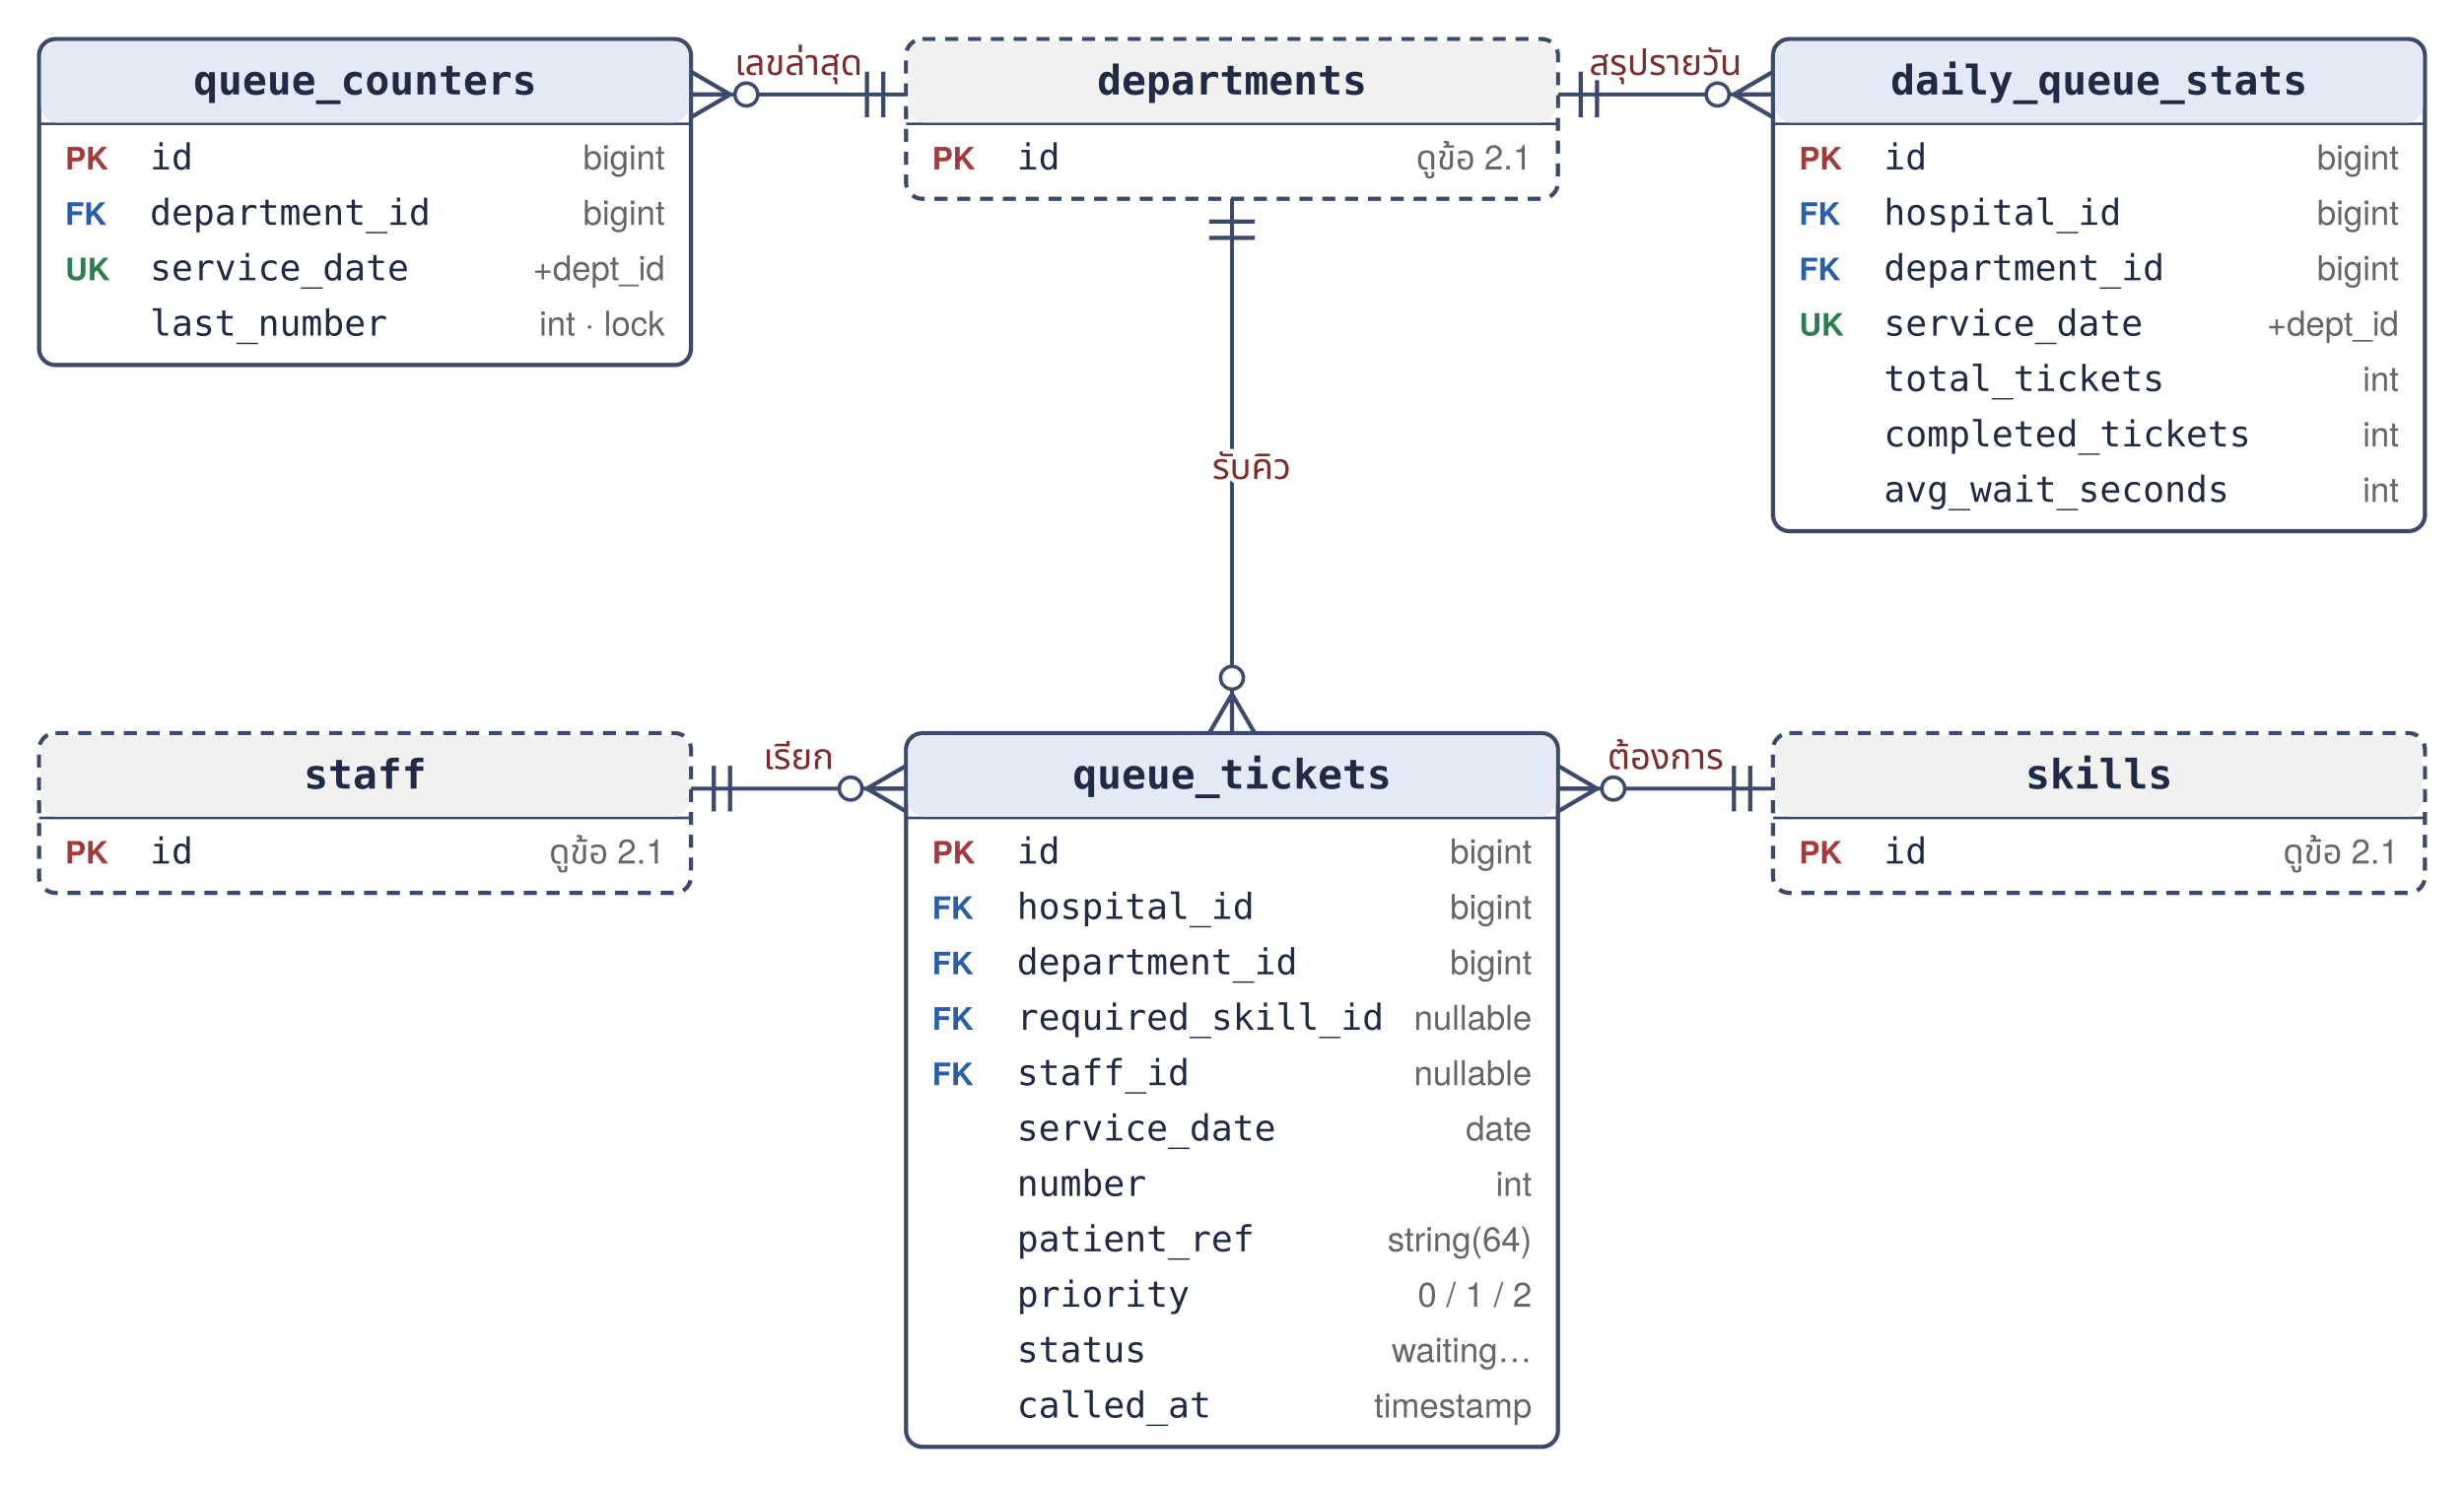
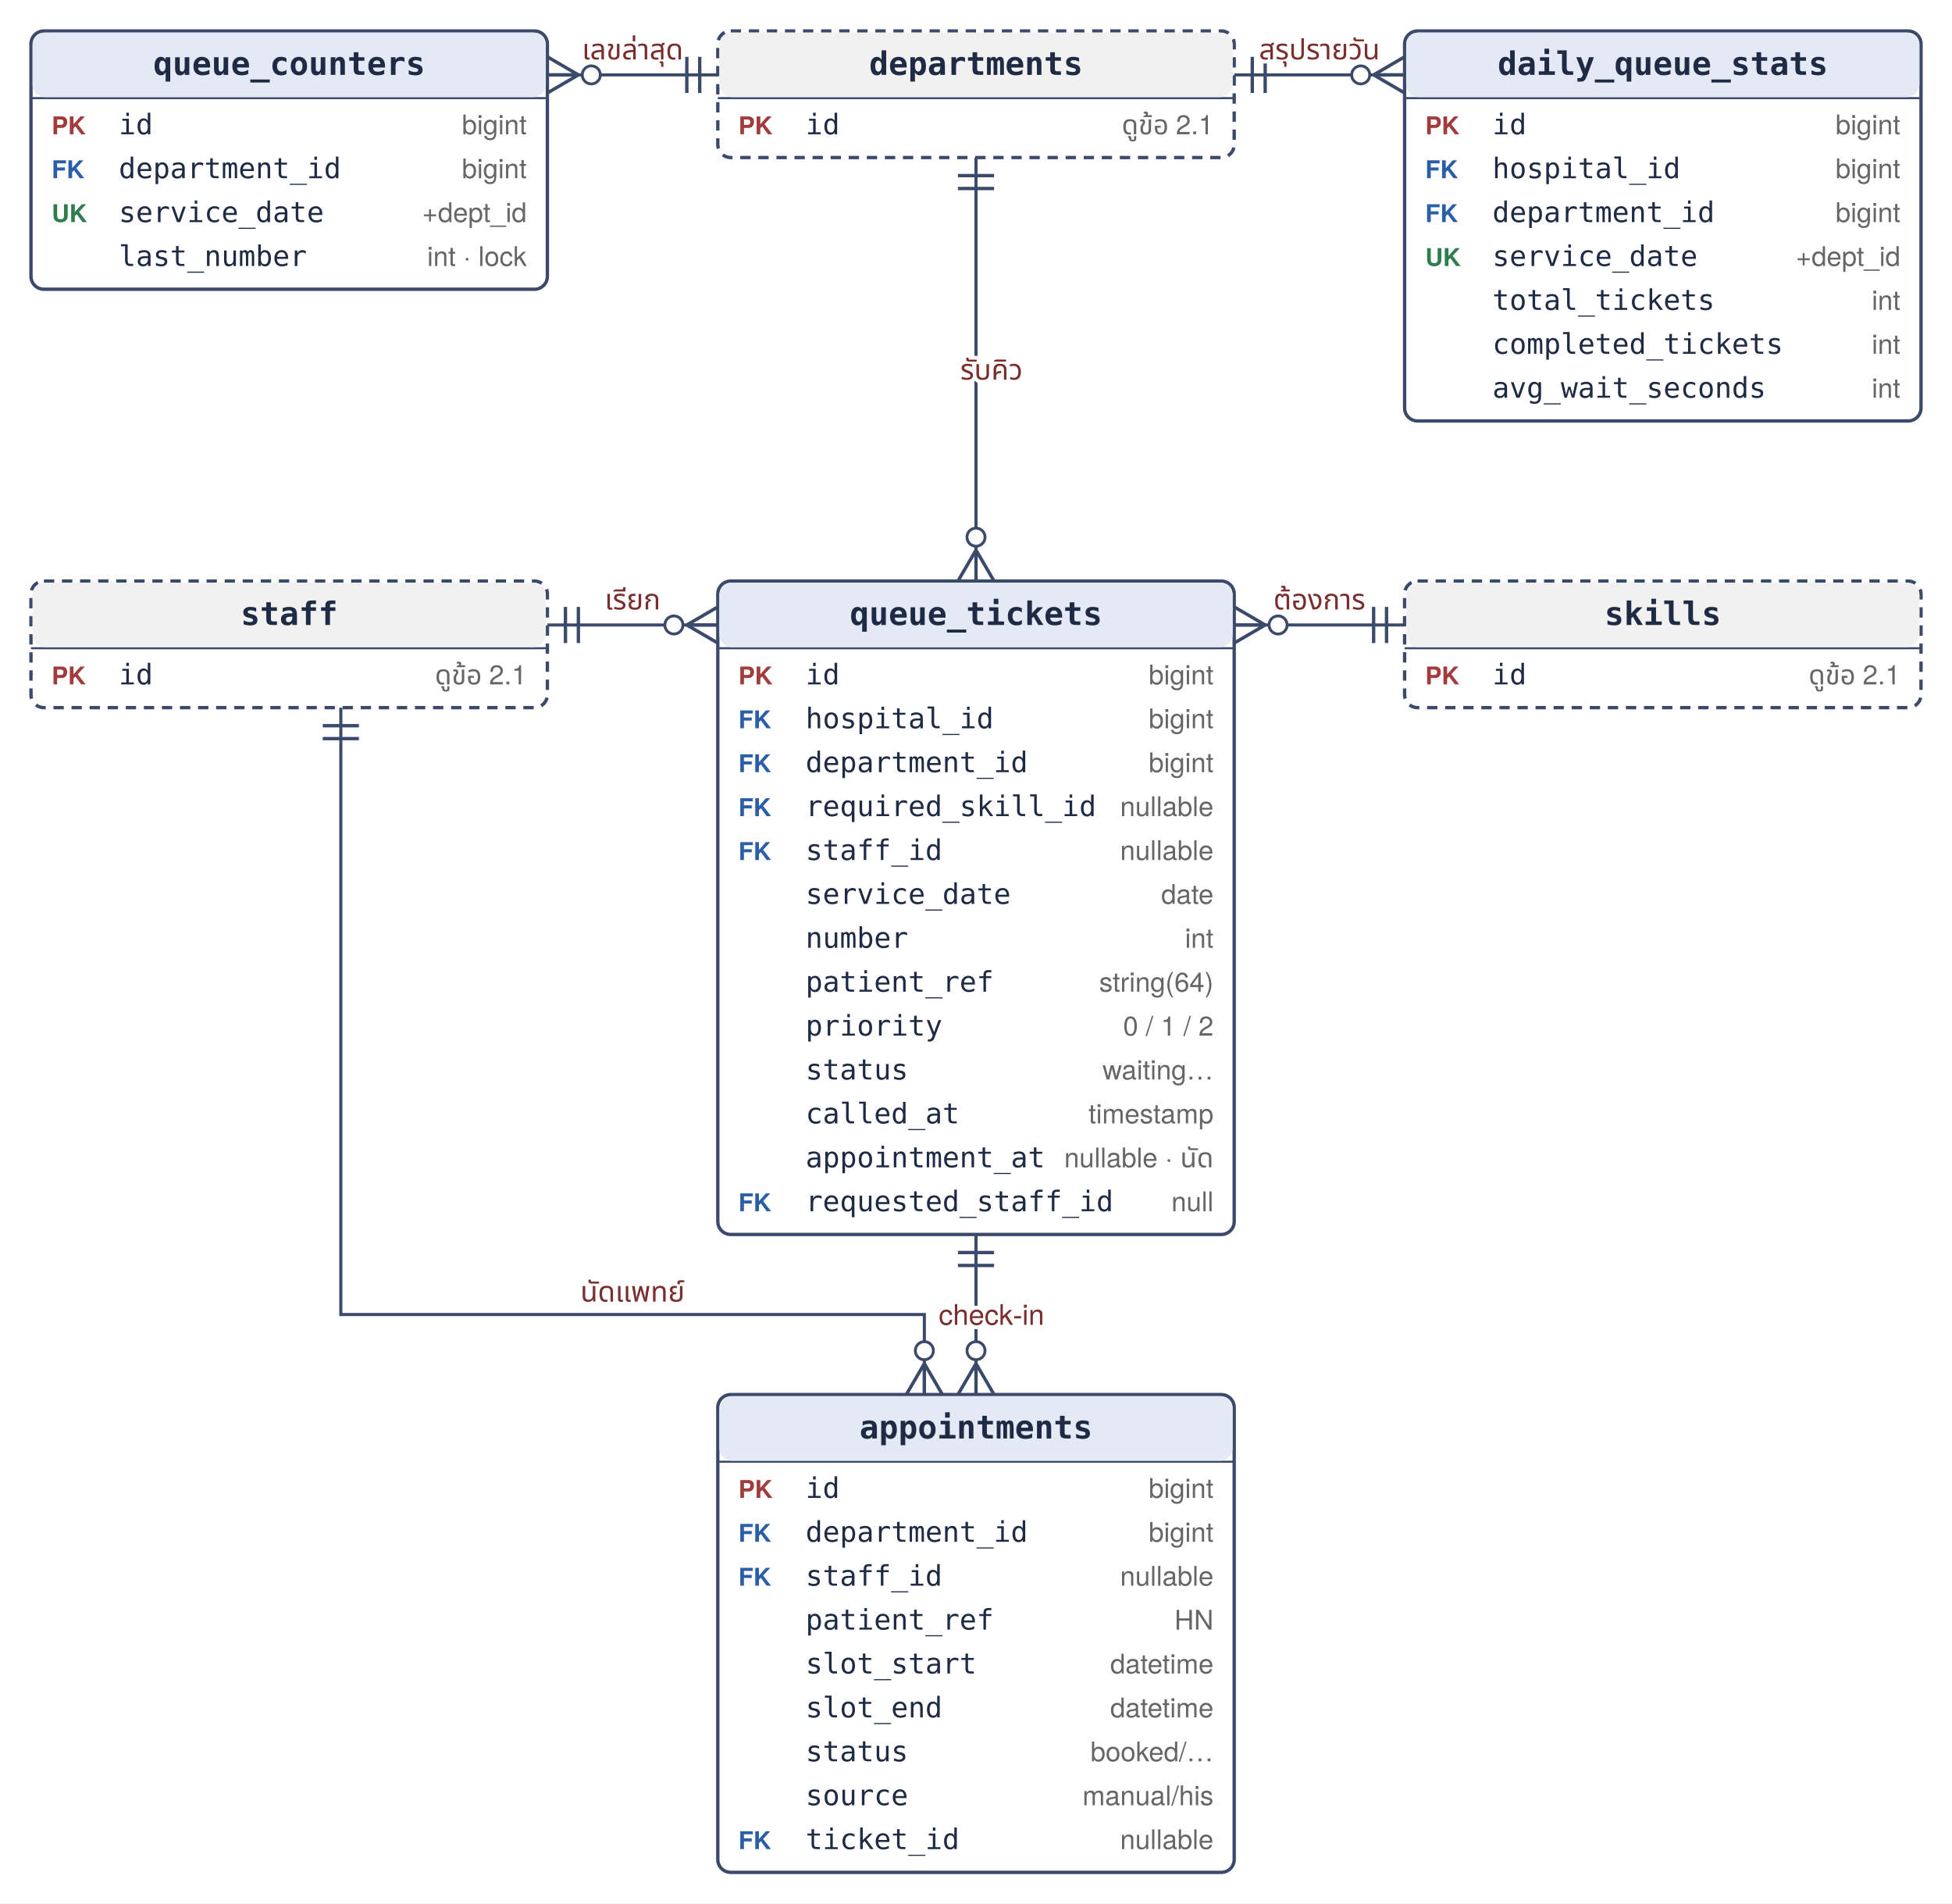
- <svg xmlns="http://www.w3.org/2000/svg" viewBox="0 0 756 456" width="756" height="456" font-family="Sarabun, 'Noto Sans Thai', Thonburi, 'Helvetica Neue', sans-serif">
-   <rect width="756" height="456" fill="#fff" />
+ <svg xmlns="http://www.w3.org/2000/svg" viewBox="0 0 756 737" width="756" height="737" font-family="Sarabun, 'Noto Sans Thai', Thonburi, 'Helvetica Neue', sans-serif">
+   <rect width="756" height="737" fill="#fff" />
  <path d="M278,29.0 H212" stroke="#3b4a6b" stroke-width="1.2" fill="none" />
  <path d="M271,36.0 L271,22.0" stroke="#3b4a6b" stroke-width="1.3" />
  <path d="M266,36.0 L266,22.0" stroke="#3b4a6b" stroke-width="1.3" />
  <path d="M224,29.0 L212,22.0 M224,29.0 L212,29.0 M224,29.0 L212,36.0" stroke="#3b4a6b" stroke-width="1.3" fill="none" />
  <circle cx="229" cy="29.0" r="3.5" fill="#fff" stroke="#3b4a6b" stroke-width="1.1" />
  <text x="245.0" y="23.0" font-size="11" fill="#7a2e2e" text-anchor="middle" paint-order="stroke" stroke="#fff" stroke-width="3">เลขล่าสุด</text>
  <path d="M478,29.0 H544" stroke="#3b4a6b" stroke-width="1.2" fill="none" />
  <path d="M485,22.0 L485,36.0" stroke="#3b4a6b" stroke-width="1.3" />
  <path d="M490,22.0 L490,36.0" stroke="#3b4a6b" stroke-width="1.3" />
  <path d="M532,29.0 L544,36.0 M532,29.0 L544,29.0 M532,29.0 L544,22.0" stroke="#3b4a6b" stroke-width="1.3" fill="none" />
  <circle cx="527" cy="29.0" r="3.5" fill="#fff" stroke="#3b4a6b" stroke-width="1.1" />
  <text x="511.0" y="23.0" font-size="11" fill="#7a2e2e" text-anchor="middle" paint-order="stroke" stroke="#fff" stroke-width="3">สรุปรายวัน</text>
  <path d="M378.0,61 V225" stroke="#3b4a6b" stroke-width="1.2" fill="none" />
  <path d="M385.0,68 L371.0,68" stroke="#3b4a6b" stroke-width="1.3" />
  <path d="M385.0,73 L371.0,73" stroke="#3b4a6b" stroke-width="1.3" />
  <path d="M378.0,213 L371.0,225 M378.0,213 L378.0,225 M378.0,213 L385.0,225" stroke="#3b4a6b" stroke-width="1.3" fill="none" />
  <circle cx="378.0" cy="208" r="3.5" fill="#fff" stroke="#3b4a6b" stroke-width="1.1" />
  <text x="384.0" y="147.0" font-size="11" fill="#7a2e2e" text-anchor="middle" paint-order="stroke" stroke="#fff" stroke-width="3">รับคิว</text>
  <path d="M212,242.0 H278" stroke="#3b4a6b" stroke-width="1.2" fill="none" />
  <path d="M219,235.0 L219,249.0" stroke="#3b4a6b" stroke-width="1.3" />
  <path d="M224,235.0 L224,249.0" stroke="#3b4a6b" stroke-width="1.3" />
  <path d="M266,242.0 L278,249.0 M266,242.0 L278,242.0 M266,242.0 L278,235.0" stroke="#3b4a6b" stroke-width="1.3" fill="none" />
  <circle cx="261" cy="242.0" r="3.5" fill="#fff" stroke="#3b4a6b" stroke-width="1.1" />
  <text x="245.0" y="236.0" font-size="11" fill="#7a2e2e" text-anchor="middle" paint-order="stroke" stroke="#fff" stroke-width="3">เรียก</text>
  <path d="M544,242.0 H478" stroke="#3b4a6b" stroke-width="1.2" fill="none" />
  <path d="M537,249.0 L537,235.0" stroke="#3b4a6b" stroke-width="1.3" />
  <path d="M532,249.0 L532,235.0" stroke="#3b4a6b" stroke-width="1.3" />
  <path d="M490,242.0 L478,235.0 M490,242.0 L478,242.0 M490,242.0 L478,249.0" stroke="#3b4a6b" stroke-width="1.3" fill="none" />
  <circle cx="495" cy="242.0" r="3.5" fill="#fff" stroke="#3b4a6b" stroke-width="1.1" />
  <text x="511.0" y="236.0" font-size="11" fill="#7a2e2e" text-anchor="middle" paint-order="stroke" stroke="#fff" stroke-width="3">ต้องการ</text>
+   <path d="M378.0,478 V540" stroke="#3b4a6b" stroke-width="1.2" fill="none" />
+   <path d="M385.0,485 L371.0,485" stroke="#3b4a6b" stroke-width="1.3" />
+   <path d="M385.0,490 L371.0,490" stroke="#3b4a6b" stroke-width="1.3" />
+   <path d="M378.0,528 L371.0,540 M378.0,528 L378.0,540 M378.0,528 L385.0,540" stroke="#3b4a6b" stroke-width="1.3" fill="none" />
+   <circle cx="378.0" cy="523" r="3.5" fill="#fff" stroke="#3b4a6b" stroke-width="1.1" />
+   <text x="384.0" y="513.0" font-size="11" fill="#7a2e2e" text-anchor="middle" paint-order="stroke" stroke="#fff" stroke-width="3">check-in</text>
+   <path d="M132.0,274 V509.0 H358.0 V540" stroke="#3b4a6b" stroke-width="1.2" fill="none" />
+   <path d="M139.0,281 L125.0,281" stroke="#3b4a6b" stroke-width="1.3" />
+   <path d="M139.0,286 L125.0,286" stroke="#3b4a6b" stroke-width="1.3" />
+   <path d="M358.0,528 L351.0,540 M358.0,528 L358.0,540 M358.0,528 L365.0,540" stroke="#3b4a6b" stroke-width="1.3" fill="none" />
+   <circle cx="358.0" cy="523" r="3.5" fill="#fff" stroke="#3b4a6b" stroke-width="1.1" />
+   <text x="245.0" y="504.0" font-size="11" fill="#7a2e2e" text-anchor="middle" paint-order="stroke" stroke="#fff" stroke-width="3">นัดแพทย์</text>
  <rect x="12" y="12" width="200" height="100" rx="5" fill="#fff" stroke="#3b4a6b" stroke-width="1.3" />
  <path d="M12,38 H212" stroke="#3b4a6b" stroke-width="0.8" />
  <rect x="12.6" y="12.6" width="198.8" height="25" rx="5" fill="#e3e9f5" />
  <text x="112.0" y="29" text-anchor="middle" font-size="12.5" font-weight="700" font-family="'SF Mono', Menlo, Consolas, monospace" fill="#1f2a44">queue_counters</text>
  <text x="20" y="52" font-size="9.5" font-weight="700" fill="#a23b3b">PK</text>
  <text x="46" y="52" font-size="11" font-family="'SF Mono', Menlo, Consolas, monospace" fill="#1f2a44">id</text>
  <text x="204" y="52" font-size="10.5" text-anchor="end" fill="#666">bigint</text>
  <text x="20" y="69" font-size="9.5" font-weight="700" fill="#2b5ea8">FK</text>
  <text x="46" y="69" font-size="11" font-family="'SF Mono', Menlo, Consolas, monospace" fill="#1f2a44">department_id</text>
  <text x="204" y="69" font-size="10.5" text-anchor="end" fill="#666">bigint</text>
  <text x="20" y="86" font-size="9.5" font-weight="700" fill="#2e7d4f">UK</text>
  <text x="46" y="86" font-size="11" font-family="'SF Mono', Menlo, Consolas, monospace" fill="#1f2a44">service_date</text>
  <text x="204" y="86" font-size="10.5" text-anchor="end" fill="#666">+dept_id</text>
  <text x="20" y="103" font-size="9.5" font-weight="700" fill="#999" />
  <text x="46" y="103" font-size="11" font-family="'SF Mono', Menlo, Consolas, monospace" fill="#1f2a44">last_number</text>
  <text x="204" y="103" font-size="10.5" text-anchor="end" fill="#666">int · lock</text>
  <rect x="278" y="12" width="200" height="49" rx="5" fill="#fff" stroke="#3b4a6b" stroke-width="1.3" stroke-dasharray="4 3" />
  <path d="M278,38 H478" stroke="#3b4a6b" stroke-width="0.8" />
  <rect x="278.6" y="12.6" width="198.8" height="25" rx="5" fill="#f1f1f1" />
  <text x="378.0" y="29" text-anchor="middle" font-size="12.5" font-weight="700" font-family="'SF Mono', Menlo, Consolas, monospace" fill="#1f2a44">departments</text>
  <text x="286" y="52" font-size="9.5" font-weight="700" fill="#a23b3b">PK</text>
  <text x="312" y="52" font-size="11" font-family="'SF Mono', Menlo, Consolas, monospace" fill="#1f2a44">id</text>
  <text x="470" y="52" font-size="10.5" text-anchor="end" fill="#666">ดูข้อ 2.1</text>
  <rect x="544" y="12" width="200" height="151" rx="5" fill="#fff" stroke="#3b4a6b" stroke-width="1.3" />
  <path d="M544,38 H744" stroke="#3b4a6b" stroke-width="0.8" />
  <rect x="544.6" y="12.6" width="198.8" height="25" rx="5" fill="#e3e9f5" />
  <text x="644.0" y="29" text-anchor="middle" font-size="12.5" font-weight="700" font-family="'SF Mono', Menlo, Consolas, monospace" fill="#1f2a44">daily_queue_stats</text>
  <text x="552" y="52" font-size="9.5" font-weight="700" fill="#a23b3b">PK</text>
  <text x="578" y="52" font-size="11" font-family="'SF Mono', Menlo, Consolas, monospace" fill="#1f2a44">id</text>
  <text x="736" y="52" font-size="10.5" text-anchor="end" fill="#666">bigint</text>
  <text x="552" y="69" font-size="9.5" font-weight="700" fill="#2b5ea8">FK</text>
  <text x="578" y="69" font-size="11" font-family="'SF Mono', Menlo, Consolas, monospace" fill="#1f2a44">hospital_id</text>
  <text x="736" y="69" font-size="10.5" text-anchor="end" fill="#666">bigint</text>
  <text x="552" y="86" font-size="9.5" font-weight="700" fill="#2b5ea8">FK</text>
  <text x="578" y="86" font-size="11" font-family="'SF Mono', Menlo, Consolas, monospace" fill="#1f2a44">department_id</text>
  <text x="736" y="86" font-size="10.5" text-anchor="end" fill="#666">bigint</text>
  <text x="552" y="103" font-size="9.5" font-weight="700" fill="#2e7d4f">UK</text>
  <text x="578" y="103" font-size="11" font-family="'SF Mono', Menlo, Consolas, monospace" fill="#1f2a44">service_date</text>
  <text x="736" y="103" font-size="10.5" text-anchor="end" fill="#666">+dept_id</text>
  <text x="552" y="120" font-size="9.5" font-weight="700" fill="#999" />
  <text x="578" y="120" font-size="11" font-family="'SF Mono', Menlo, Consolas, monospace" fill="#1f2a44">total_tickets</text>
  <text x="736" y="120" font-size="10.5" text-anchor="end" fill="#666">int</text>
  <text x="552" y="137" font-size="9.5" font-weight="700" fill="#999" />
  <text x="578" y="137" font-size="11" font-family="'SF Mono', Menlo, Consolas, monospace" fill="#1f2a44">completed_tickets</text>
  <text x="736" y="137" font-size="10.5" text-anchor="end" fill="#666">int</text>
  <text x="552" y="154" font-size="9.5" font-weight="700" fill="#999" />
  <text x="578" y="154" font-size="11" font-family="'SF Mono', Menlo, Consolas, monospace" fill="#1f2a44">avg_wait_seconds</text>
  <text x="736" y="154" font-size="10.5" text-anchor="end" fill="#666">int</text>
  <rect x="12" y="225" width="200" height="49" rx="5" fill="#fff" stroke="#3b4a6b" stroke-width="1.3" stroke-dasharray="4 3" />
  <path d="M12,251 H212" stroke="#3b4a6b" stroke-width="0.8" />
  <rect x="12.6" y="225.6" width="198.8" height="25" rx="5" fill="#f1f1f1" />
  <text x="112.0" y="242" text-anchor="middle" font-size="12.5" font-weight="700" font-family="'SF Mono', Menlo, Consolas, monospace" fill="#1f2a44">staff</text>
  <text x="20" y="265" font-size="9.5" font-weight="700" fill="#a23b3b">PK</text>
  <text x="46" y="265" font-size="11" font-family="'SF Mono', Menlo, Consolas, monospace" fill="#1f2a44">id</text>
  <text x="204" y="265" font-size="10.5" text-anchor="end" fill="#666">ดูข้อ 2.1</text>
-   <rect x="278" y="225" width="200" height="219" rx="5" fill="#fff" stroke="#3b4a6b" stroke-width="1.3" />
+   <rect x="278" y="225" width="200" height="253" rx="5" fill="#fff" stroke="#3b4a6b" stroke-width="1.3" />
  <path d="M278,251 H478" stroke="#3b4a6b" stroke-width="0.8" />
  <rect x="278.6" y="225.6" width="198.8" height="25" rx="5" fill="#e3e9f5" />
  <text x="378.0" y="242" text-anchor="middle" font-size="12.5" font-weight="700" font-family="'SF Mono', Menlo, Consolas, monospace" fill="#1f2a44">queue_tickets</text>
  <text x="286" y="265" font-size="9.5" font-weight="700" fill="#a23b3b">PK</text>
  <text x="312" y="265" font-size="11" font-family="'SF Mono', Menlo, Consolas, monospace" fill="#1f2a44">id</text>
  <text x="470" y="265" font-size="10.5" text-anchor="end" fill="#666">bigint</text>
  <text x="286" y="282" font-size="9.5" font-weight="700" fill="#2b5ea8">FK</text>
  <text x="312" y="282" font-size="11" font-family="'SF Mono', Menlo, Consolas, monospace" fill="#1f2a44">hospital_id</text>
  <text x="470" y="282" font-size="10.5" text-anchor="end" fill="#666">bigint</text>
  <text x="286" y="299" font-size="9.5" font-weight="700" fill="#2b5ea8">FK</text>
  <text x="312" y="299" font-size="11" font-family="'SF Mono', Menlo, Consolas, monospace" fill="#1f2a44">department_id</text>
  <text x="470" y="299" font-size="10.5" text-anchor="end" fill="#666">bigint</text>
  <text x="286" y="316" font-size="9.5" font-weight="700" fill="#2b5ea8">FK</text>
  <text x="312" y="316" font-size="11" font-family="'SF Mono', Menlo, Consolas, monospace" fill="#1f2a44">required_skill_id</text>
  <text x="470" y="316" font-size="10.5" text-anchor="end" fill="#666">nullable</text>
  <text x="286" y="333" font-size="9.5" font-weight="700" fill="#2b5ea8">FK</text>
  <text x="312" y="333" font-size="11" font-family="'SF Mono', Menlo, Consolas, monospace" fill="#1f2a44">staff_id</text>
  <text x="470" y="333" font-size="10.5" text-anchor="end" fill="#666">nullable</text>
  <text x="286" y="350" font-size="9.5" font-weight="700" fill="#999" />
  <text x="312" y="350" font-size="11" font-family="'SF Mono', Menlo, Consolas, monospace" fill="#1f2a44">service_date</text>
  <text x="470" y="350" font-size="10.5" text-anchor="end" fill="#666">date</text>
  <text x="286" y="367" font-size="9.5" font-weight="700" fill="#999" />
  <text x="312" y="367" font-size="11" font-family="'SF Mono', Menlo, Consolas, monospace" fill="#1f2a44">number</text>
  <text x="470" y="367" font-size="10.5" text-anchor="end" fill="#666">int</text>
  <text x="286" y="384" font-size="9.5" font-weight="700" fill="#999" />
  <text x="312" y="384" font-size="11" font-family="'SF Mono', Menlo, Consolas, monospace" fill="#1f2a44">patient_ref</text>
  <text x="470" y="384" font-size="10.5" text-anchor="end" fill="#666">string(64)</text>
  <text x="286" y="401" font-size="9.5" font-weight="700" fill="#999" />
  <text x="312" y="401" font-size="11" font-family="'SF Mono', Menlo, Consolas, monospace" fill="#1f2a44">priority</text>
  <text x="470" y="401" font-size="10.5" text-anchor="end" fill="#666">0 / 1 / 2</text>
  <text x="286" y="418" font-size="9.5" font-weight="700" fill="#999" />
  <text x="312" y="418" font-size="11" font-family="'SF Mono', Menlo, Consolas, monospace" fill="#1f2a44">status</text>
  <text x="470" y="418" font-size="10.5" text-anchor="end" fill="#666">waiting…</text>
  <text x="286" y="435" font-size="9.5" font-weight="700" fill="#999" />
  <text x="312" y="435" font-size="11" font-family="'SF Mono', Menlo, Consolas, monospace" fill="#1f2a44">called_at</text>
  <text x="470" y="435" font-size="10.5" text-anchor="end" fill="#666">timestamp</text>
+   <text x="286" y="452" font-size="9.5" font-weight="700" fill="#999" />
+   <text x="312" y="452" font-size="11" font-family="'SF Mono', Menlo, Consolas, monospace" fill="#1f2a44">appointment_at</text>
+   <text x="470" y="452" font-size="10.5" text-anchor="end" fill="#666">nullable · นัด</text>
+   <text x="286" y="469" font-size="9.5" font-weight="700" fill="#2b5ea8">FK</text>
+   <text x="312" y="469" font-size="11" font-family="'SF Mono', Menlo, Consolas, monospace" fill="#1f2a44">requested_staff_id</text>
+   <text x="470" y="469" font-size="10.5" text-anchor="end" fill="#666">null</text>
  <rect x="544" y="225" width="200" height="49" rx="5" fill="#fff" stroke="#3b4a6b" stroke-width="1.3" stroke-dasharray="4 3" />
  <path d="M544,251 H744" stroke="#3b4a6b" stroke-width="0.8" />
  <rect x="544.6" y="225.6" width="198.8" height="25" rx="5" fill="#f1f1f1" />
  <text x="644.0" y="242" text-anchor="middle" font-size="12.5" font-weight="700" font-family="'SF Mono', Menlo, Consolas, monospace" fill="#1f2a44">skills</text>
  <text x="552" y="265" font-size="9.5" font-weight="700" fill="#a23b3b">PK</text>
  <text x="578" y="265" font-size="11" font-family="'SF Mono', Menlo, Consolas, monospace" fill="#1f2a44">id</text>
  <text x="736" y="265" font-size="10.5" text-anchor="end" fill="#666">ดูข้อ 2.1</text>
+   <rect x="278" y="540" width="200" height="185" rx="5" fill="#fff" stroke="#3b4a6b" stroke-width="1.3" />
+   <path d="M278,566 H478" stroke="#3b4a6b" stroke-width="0.8" />
+   <rect x="278.6" y="540.6" width="198.8" height="25" rx="5" fill="#e3e9f5" />
+   <text x="378.0" y="557" text-anchor="middle" font-size="12.5" font-weight="700" font-family="'SF Mono', Menlo, Consolas, monospace" fill="#1f2a44">appointments</text>
+   <text x="286" y="580" font-size="9.5" font-weight="700" fill="#a23b3b">PK</text>
+   <text x="312" y="580" font-size="11" font-family="'SF Mono', Menlo, Consolas, monospace" fill="#1f2a44">id</text>
+   <text x="470" y="580" font-size="10.5" text-anchor="end" fill="#666">bigint</text>
+   <text x="286" y="597" font-size="9.5" font-weight="700" fill="#2b5ea8">FK</text>
+   <text x="312" y="597" font-size="11" font-family="'SF Mono', Menlo, Consolas, monospace" fill="#1f2a44">department_id</text>
+   <text x="470" y="597" font-size="10.5" text-anchor="end" fill="#666">bigint</text>
+   <text x="286" y="614" font-size="9.5" font-weight="700" fill="#2b5ea8">FK</text>
+   <text x="312" y="614" font-size="11" font-family="'SF Mono', Menlo, Consolas, monospace" fill="#1f2a44">staff_id</text>
+   <text x="470" y="614" font-size="10.5" text-anchor="end" fill="#666">nullable</text>
+   <text x="286" y="631" font-size="9.5" font-weight="700" fill="#999" />
+   <text x="312" y="631" font-size="11" font-family="'SF Mono', Menlo, Consolas, monospace" fill="#1f2a44">patient_ref</text>
+   <text x="470" y="631" font-size="10.5" text-anchor="end" fill="#666">HN</text>
+   <text x="286" y="648" font-size="9.5" font-weight="700" fill="#999" />
+   <text x="312" y="648" font-size="11" font-family="'SF Mono', Menlo, Consolas, monospace" fill="#1f2a44">slot_start</text>
+   <text x="470" y="648" font-size="10.5" text-anchor="end" fill="#666">datetime</text>
+   <text x="286" y="665" font-size="9.5" font-weight="700" fill="#999" />
+   <text x="312" y="665" font-size="11" font-family="'SF Mono', Menlo, Consolas, monospace" fill="#1f2a44">slot_end</text>
+   <text x="470" y="665" font-size="10.5" text-anchor="end" fill="#666">datetime</text>
+   <text x="286" y="682" font-size="9.5" font-weight="700" fill="#999" />
+   <text x="312" y="682" font-size="11" font-family="'SF Mono', Menlo, Consolas, monospace" fill="#1f2a44">status</text>
+   <text x="470" y="682" font-size="10.5" text-anchor="end" fill="#666">booked/…</text>
+   <text x="286" y="699" font-size="9.5" font-weight="700" fill="#999" />
+   <text x="312" y="699" font-size="11" font-family="'SF Mono', Menlo, Consolas, monospace" fill="#1f2a44">source</text>
+   <text x="470" y="699" font-size="10.5" text-anchor="end" fill="#666">manual/his</text>
+   <text x="286" y="716" font-size="9.5" font-weight="700" fill="#2b5ea8">FK</text>
+   <text x="312" y="716" font-size="11" font-family="'SF Mono', Menlo, Consolas, monospace" fill="#1f2a44">ticket_id</text>
+   <text x="470" y="716" font-size="10.5" text-anchor="end" fill="#666">nullable</text>
</svg>
